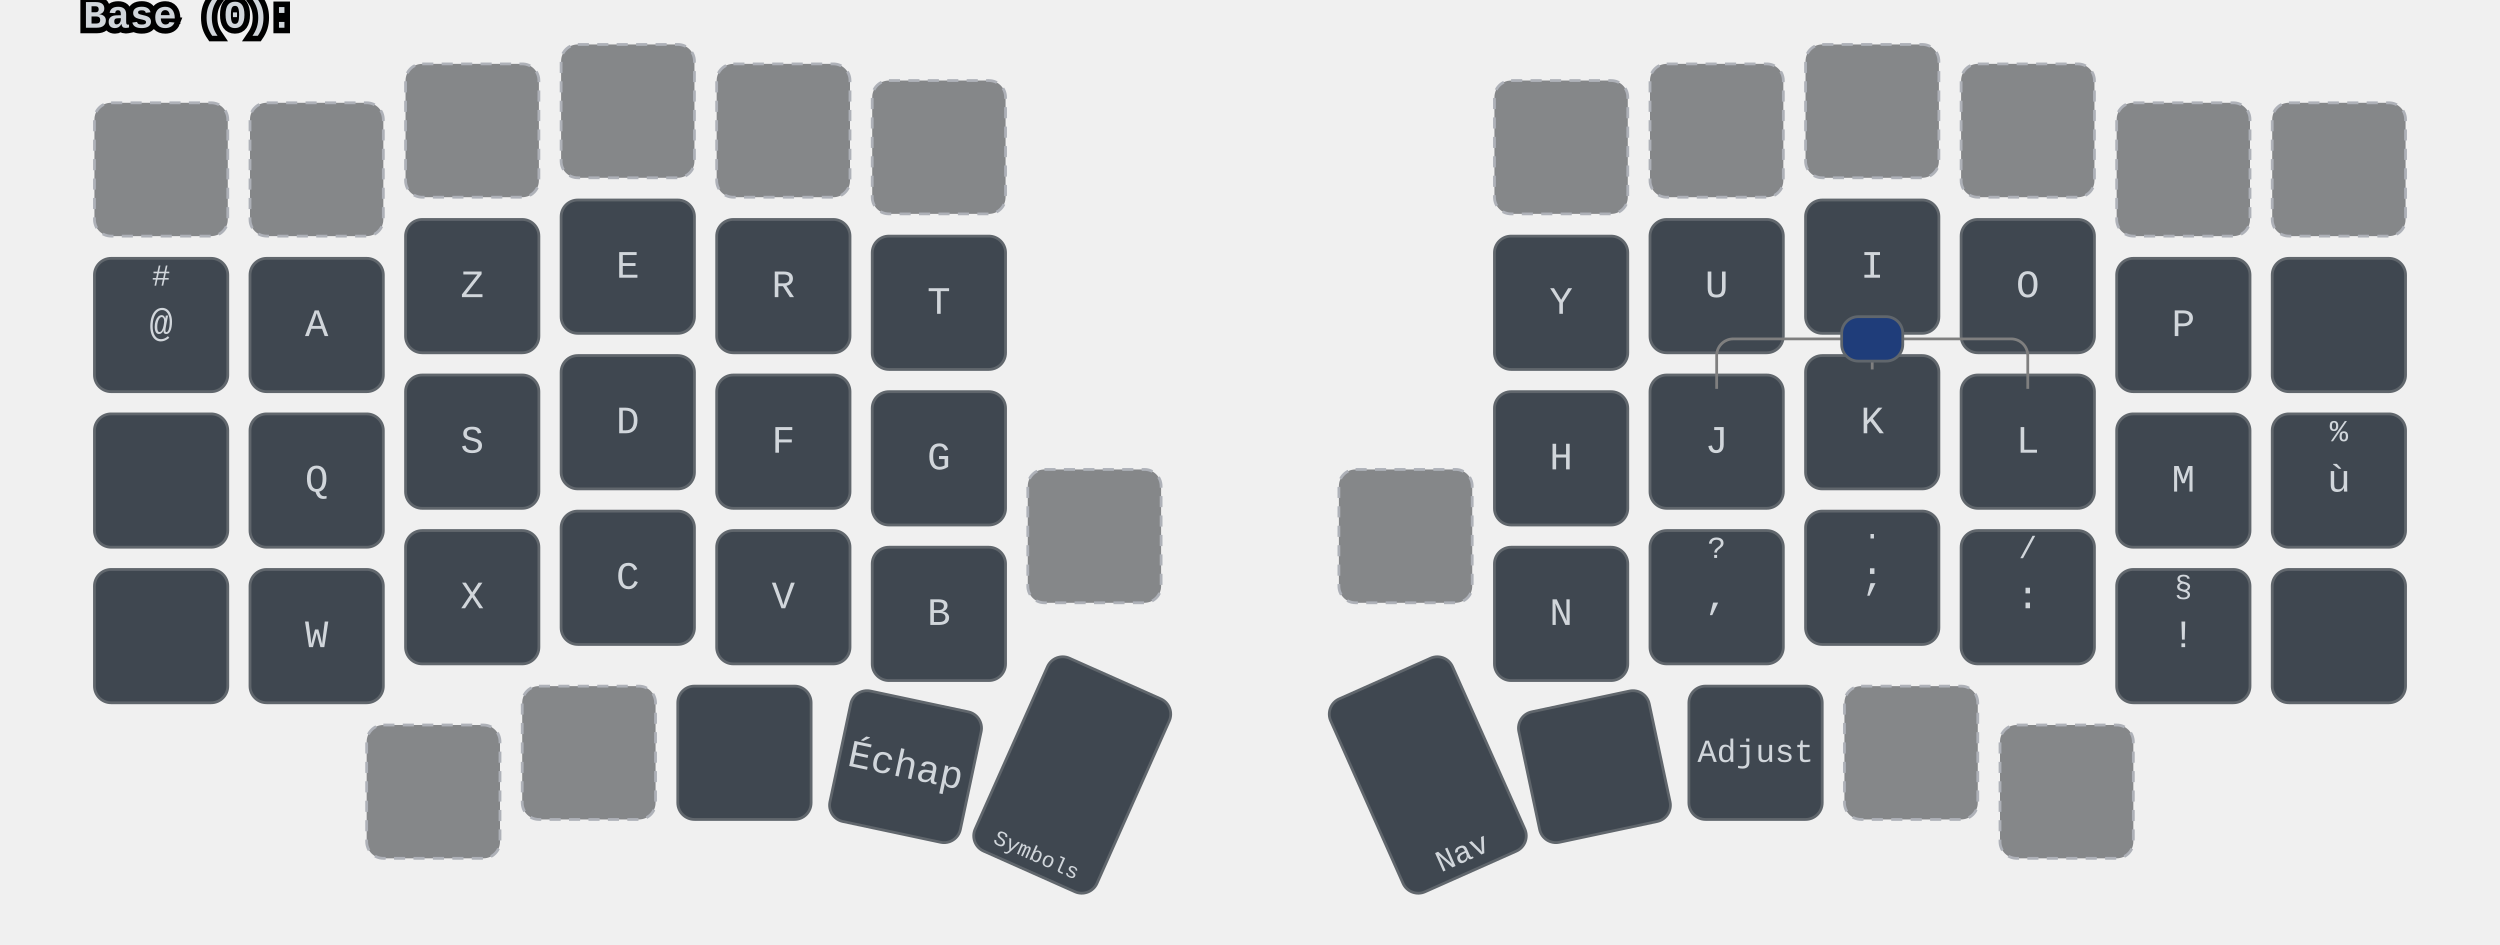
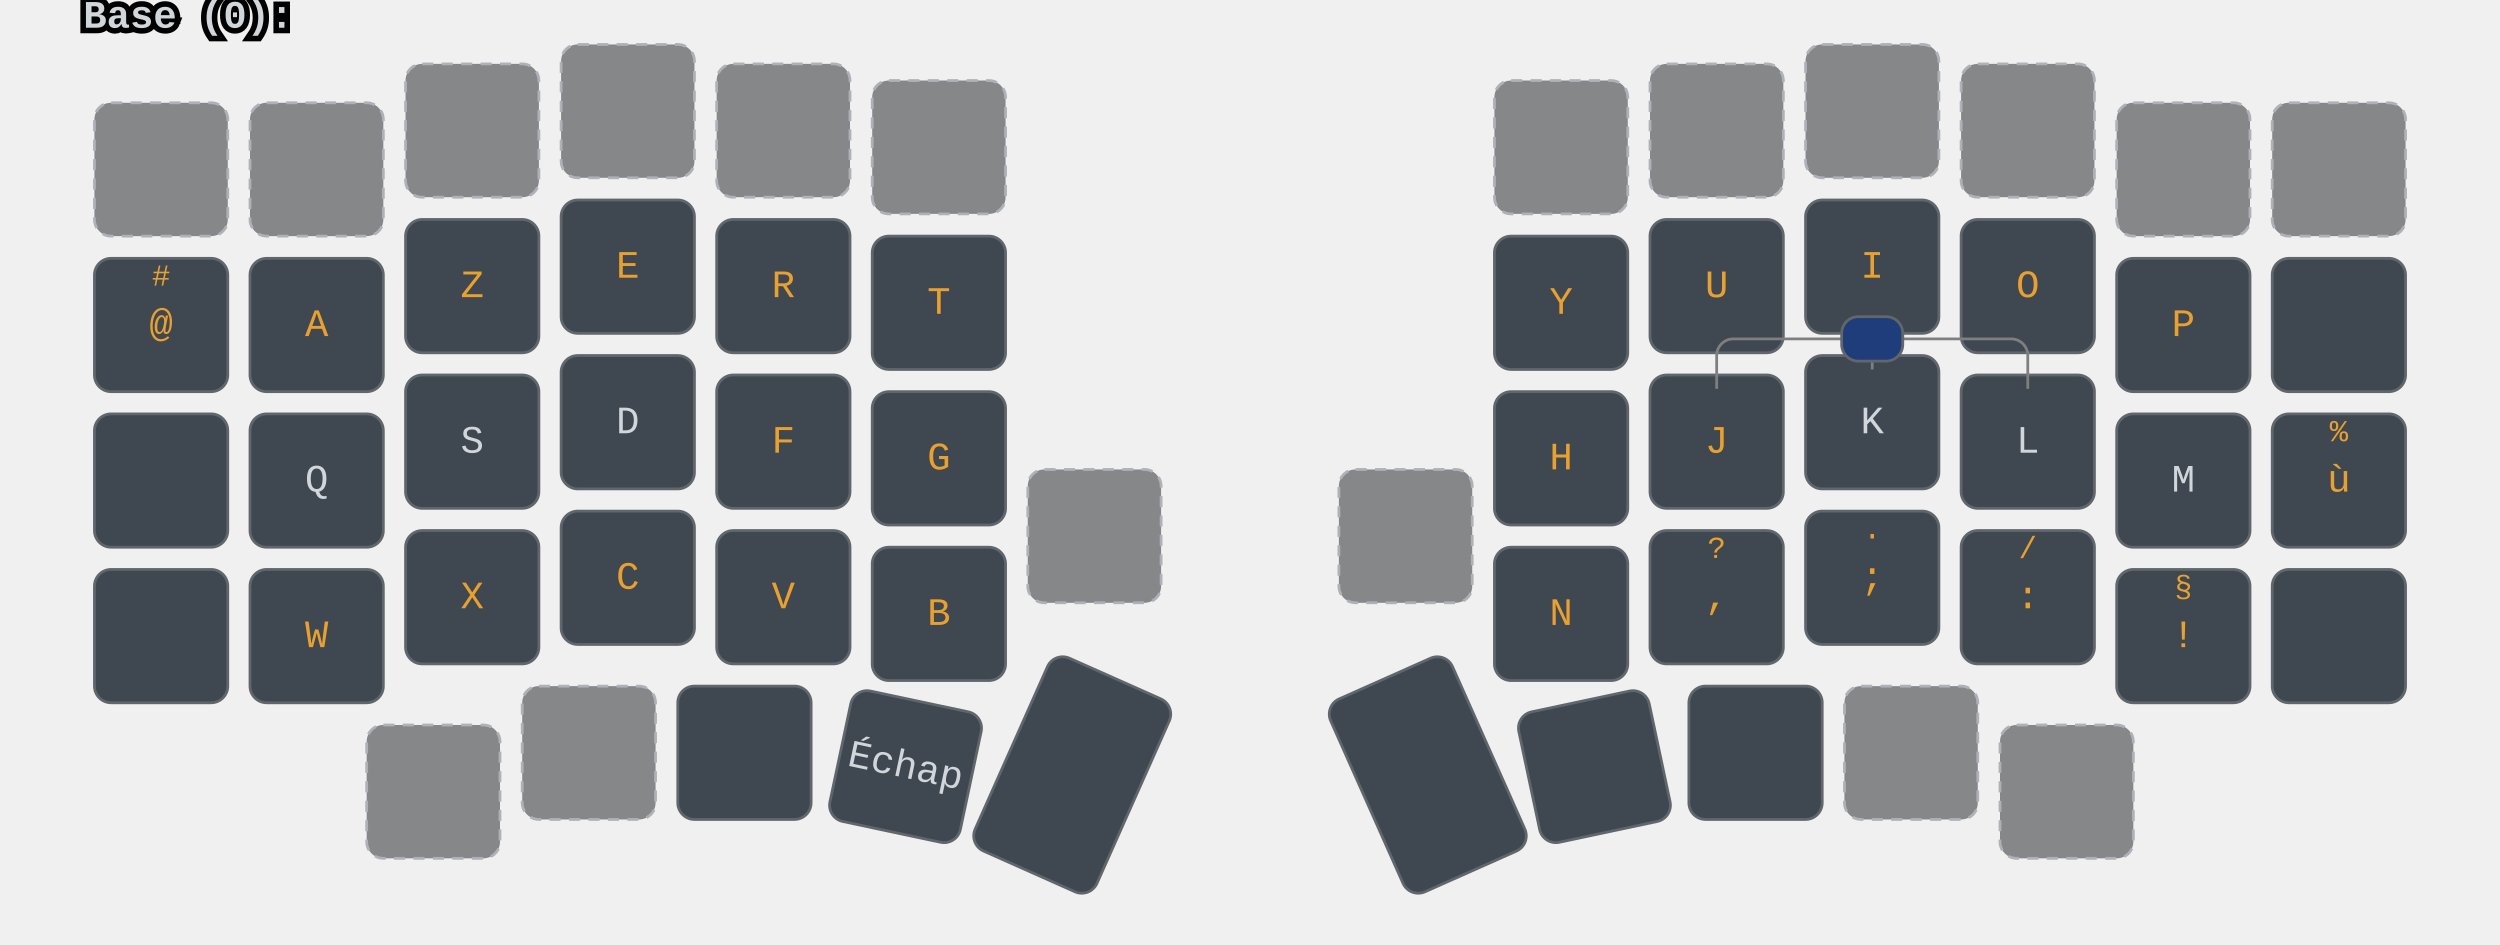
<svg xmlns="http://www.w3.org/2000/svg" xmlns:xlink="http://www.w3.org/1999/xlink" width="900" height="340" viewBox="0 0 900 340" class="keymap">
  <defs>/* start glyphs */
<svg id="mdi:apple-keyboard-command">
      <svg id="mdi-apple-keyboard-command" viewBox="0 0 24 24">
        <path d="M6,2A4,4 0 0,1 10,6V8H14V6A4,4 0 0,1 18,2A4,4 0 0,1 22,6A4,4 0 0,1 18,10H16V14H18A4,4 0 0,1 22,18A4,4 0 0,1 18,22A4,4 0 0,1 14,18V16H10V18A4,4 0 0,1 6,22A4,4 0 0,1 2,18A4,4 0 0,1 6,14H8V10H6A4,4 0 0,1 2,6A4,4 0 0,1 6,2M16,18A2,2 0 0,0 18,20A2,2 0 0,0 20,18A2,2 0 0,0 18,16H16V18M14,10H10V14H14V10M6,16A2,2 0 0,0 4,18A2,2 0 0,0 6,20A2,2 0 0,0 8,18V16H6M8,6A2,2 0 0,0 6,4A2,2 0 0,0 4,6A2,2 0 0,0 6,8H8V6M18,8A2,2 0 0,0 20,6A2,2 0 0,0 18,4A2,2 0 0,0 16,6V8H18Z" />
      </svg>
    </svg>
    <svg id="mdi:apple-keyboard-control">
      <svg id="mdi-apple-keyboard-control" viewBox="0 0 24 24">
        <path d="M19.78,11.78L18.36,13.19L12,6.83L5.64,13.19L4.22,11.78L12,4L19.78,11.78Z" />
      </svg>
    </svg>
    <svg id="mdi:apple-keyboard-option">
      <svg id="mdi-apple-keyboard-option" viewBox="0 0 24 24">
        <path d="M3,4H9.11L16.15,18H21V20H14.88L7.84,6H3V4M14,4H21V6H14V4Z" />
      </svg>
    </svg>
    <svg id="mdi:apple-keyboard-shift">
      <svg id="mdi-apple-keyboard-shift" viewBox="0 0 24 24">
        <path d="M15,18V12H17.17L12,6.83L6.83,12H9V18H15M12,4L22,14H17V20H7V14H2L12,4Z" />
      </svg>
    </svg>
    <svg id="mdi:backspace">
      <svg id="mdi-backspace" viewBox="0 0 24 24">
        <path d="M22,3H7C6.31,3 5.77,3.35 5.41,3.88L0,12L5.41,20.11C5.77,20.64 6.31,21 7,21H22A2,2 0 0,0 24,19V5A2,2 0 0,0 22,3M19,15.59L17.59,17L14,13.41L10.41,17L9,15.59L12.59,12L9,8.41L10.41,7L14,10.59L17.59,7L19,8.41L15.41,12" />
      </svg>
    </svg>
    <svg id="mdi:backspace-reverse">
      <svg id="mdi-backspace-reverse" viewBox="0 0 24 24">
        <path d="M2,21H17C17.7,21 18.2,20.6 18.6,20.1L24,12L18.6,3.9C18.2,3.4 17.7,3 17,3H2A2,2 0 0,0 0,5V19A2,2 0 0,0 2,21M5,8.4L6.4,7L10,10.6L13.6,7L15,8.4L11.4,12L15,15.6L13.6,17L10,13.4L6.4,17L5,15.6L8.6,12" />
      </svg>
    </svg>
    <svg id="mdi:bluetooth-connect">
      <svg id="mdi-bluetooth-connect" viewBox="0 0 24 24">
        <path d="M19,10L17,12L19,14L21,12M14.88,16.29L13,18.17V14.41M13,5.83L14.88,7.71L13,9.58M17.71,7.71L12,2H11V9.58L6.41,5L5,6.41L10.59,12L5,17.58L6.41,19L11,14.41V22H12L17.71,16.29L13.41,12M7,12L5,10L3,12L5,14L7,12Z" />
      </svg>
    </svg>
    <svg id="mdi:bluetooth-off">
      <svg id="mdi-bluetooth-off" viewBox="0 0 24 24">
        <path d="M13,5.83L14.88,7.71L13.28,9.31L14.69,10.72L17.71,7.7L12,2H11V7.03L13,9.03M5.41,4L4,5.41L10.59,12L5,17.59L6.41,19L11,14.41V22H12L16.29,17.71L18.59,20L20,18.59M13,18.17V14.41L14.88,16.29" />
      </svg>
    </svg>
    <svg id="mdi:code-block-tags">
      <svg id="mdi-code-block-tags" viewBox="0 0 24 24">
        <path d="M5.59 3.41L7 4.82L3.82 8L7 11.18L5.59 12.6L1 8L5.59 3.41M11.41 3.41L16 8L11.41 12.6L10 11.18L13.18 8L10 4.82L11.41 3.41M22 6V18C22 19.11 21.11 20 20 20H4C2.9 20 2 19.11 2 18V14H4V18H20V6H17.03V4H20C21.11 4 22 4.89 22 6Z" />
      </svg>
    </svg>
    <svg id="mdi:format-vertical-align-bottom">
      <svg id="mdi-format-vertical-align-bottom" viewBox="0 0 24 24">
        <path d="M16,13H13V3H11V13H8L12,17L16,13M4,19V21H20V19H4Z" />
      </svg>
    </svg>
    <svg id="mdi:format-vertical-align-top">
      <svg id="mdi-format-vertical-align-top" viewBox="0 0 24 24">
        <path d="M8,11H11V21H13V11H16L12,7L8,11M4,3V5H20V3H4Z" />
      </svg>
    </svg>
    <svg id="mdi:keyboard-return">
      <svg id="mdi-keyboard-return" viewBox="0 0 24 24">
        <path d="M19,7V11H5.83L9.41,7.41L8,6L2,12L8,18L9.41,16.58L5.83,13H21V7H19Z" />
      </svg>
    </svg>
    <svg id="mdi:keyboard-space">
      <svg id="mdi-keyboard-space" viewBox="0 0 24 24">
        <path d="M3 15H5V19H19V15H21V19C21 20.1 20.1 21 19 21H5C3.9 21 3 20.1 3 19V15Z" />
      </svg>
    </svg>
    <svg id="mdi:keyboard-tab">
      <svg id="mdi-keyboard-tab" viewBox="0 0 24 24">
        <path d="M20,18H22V6H20M11.59,7.41L15.17,11H1V13H15.17L11.59,16.58L13,18L19,12L13,6L11.59,7.41Z" />
      </svg>
    </svg>
    <svg id="mdi:numeric-1-box-multiple-outline">
      <svg id="mdi-numeric-1-box-multiple-outline" viewBox="0 0 24 24">
        <path d="M21,17H7V3H21M21,1H7A2,2 0 0,0 5,3V17A2,2 0 0,0 7,19H21A2,2 0 0,0 23,17V3A2,2 0 0,0 21,1M14,15H16V5H12V7H14M3,5H1V21A2,2 0 0,0 3,23H19V21H3V5Z" />
      </svg>
    </svg>
    <svg id="mdi:numeric-2-box-multiple-outline">
      <svg id="mdi-numeric-2-box-multiple-outline" viewBox="0 0 24 24">
        <path d="M17,13H13V11H15A2,2 0 0,0 17,9V7C17,5.89 16.1,5 15,5H11V7H15V9H13A2,2 0 0,0 11,11V15H17M21,17H7V3H21M21,1H7A2,2 0 0,0 5,3V17A2,2 0 0,0 7,19H21A2,2 0 0,0 23,17V3A2,2 0 0,0 21,1M3,5H1V21A2,2 0 0,0 3,23H19V21H3V5Z" />
      </svg>
    </svg>
    <svg id="mdi:numeric-3-box-multiple-outline">
      <svg id="mdi-numeric-3-box-multiple-outline" viewBox="0 0 24 24">
        <path d="M17,13V11.5A1.5,1.5 0 0,0 15.5,10A1.5,1.5 0 0,0 17,8.5V7C17,5.89 16.1,5 15,5H11V7H15V9H13V11H15V13H11V15H15A2,2 0 0,0 17,13M3,5H1V21A2,2 0 0,0 3,23H19V21H3M21,17H7V3H21M21,1H7A2,2 0 0,0 5,3V17A2,2 0 0,0 7,19H21A2,2 0 0,0 23,17V3A2,2 0 0,0 21,1Z" />
      </svg>
    </svg>
    <svg id="mdi:numeric-5-box-multiple-outline">
      <svg id="mdi-numeric-5-box-multiple-outline" viewBox="0 0 24 24">
        <path d="M17,13V11C17,9.89 16.1,9 15,9H13V7H17V5H11V11H15V13H11V15H15A2,2 0 0,0 17,13M3,5H1V21A2,2 0 0,0 3,23H19V21H3M21,17H7V3H21M21,1H7A2,2 0 0,0 5,3V17A2,2 0 0,0 7,19H21A2,2 0 0,0 23,17V3A2,2 0 0,0 21,1Z" />
      </svg>
    </svg>
    <svg id="mdi:palette-outline">
      <svg id="mdi-palette-outline" viewBox="0 0 24 24">
        <path d="M12,22A10,10 0 0,1 2,12A10,10 0 0,1 12,2C17.5,2 22,6 22,11A6,6 0 0,1 16,17H14.2C13.9,17 13.7,17.2 13.7,17.5C13.7,17.6 13.8,17.7 13.8,17.8C14.2,18.3 14.4,18.9 14.4,19.5C14.5,20.9 13.4,22 12,22M12,4A8,8 0 0,0 4,12A8,8 0 0,0 12,20C12.3,20 12.5,19.8 12.5,19.5C12.5,19.3 12.4,19.2 12.4,19.1C12,18.6 11.8,18.1 11.8,17.5C11.8,16.1 12.9,15 14.3,15H16A4,4 0 0,0 20,11C20,7.1 16.4,4 12,4M6.5,10C7.3,10 8,10.7 8,11.5C8,12.3 7.3,13 6.5,13C5.7,13 5,12.3 5,11.5C5,10.7 5.7,10 6.5,10M9.5,6C10.3,6 11,6.7 11,7.5C11,8.3 10.3,9 9.5,9C8.7,9 8,8.3 8,7.5C8,6.7 8.7,6 9.5,6M14.5,6C15.3,6 16,6.7 16,7.5C16,8.3 15.3,9 14.5,9C13.7,9 13,8.3 13,7.5C13,6.7 13.7,6 14.5,6M17.5,10C18.3,10 19,10.7 19,11.5C19,12.3 18.3,13 17.5,13C16.7,13 16,12.3 16,11.5C16,10.7 16.7,10 17.5,10Z" />
      </svg>
    </svg>
    <svg id="mdi:play-pause">
      <svg id="mdi-play-pause" viewBox="0 0 24 24">
        <path d="M3,5V19L11,12M13,19H16V5H13M18,5V19H21V5" />
      </svg>
    </svg>
    <svg id="mdi:skip-backward">
      <svg id="mdi-skip-backward" viewBox="0 0 24 24">
        <path d="M20,5V19L13,12M6,5V19H4V5M13,5V19L6,12" />
      </svg>
    </svg>
    <svg id="mdi:skip-forward">
      <svg id="mdi-skip-forward" viewBox="0 0 24 24">
        <path d="M4,5V19L11,12M18,5V19H20V5M11,5V19L18,12" />
      </svg>
    </svg>
    <svg id="mdi:stop">
      <svg id="mdi-stop" viewBox="0 0 24 24">
        <path d="M18,18H6V6H18V18Z" />
      </svg>
    </svg>
    <svg id="mdi:usb">
      <svg id="mdi-usb" viewBox="0 0 24 24">
        <path d="M15,7V11H16V13H13V5H15L12,1L9,5H11V13H8V10.93C8.7,10.56 9.2,9.85 9.2,9C9.2,7.78 8.21,6.8 7,6.8C5.78,6.8 4.8,7.78 4.8,9C4.8,9.85 5.3,10.56 6,10.93V13A2,2 0 0,0 8,15H11V18.05C10.29,18.41 9.8,19.15 9.8,20A2.2,2.2 0 0,0 12,22.2A2.2,2.2 0 0,0 14.2,20C14.2,19.15 13.71,18.41 13,18.05V15H16A2,2 0 0,0 18,13V11H19V7H15Z" />
      </svg>
    </svg>
    <svg id="mdi:volume-minus">
      <svg id="mdi-volume-minus" viewBox="0 0 24 24">
        <path d="M3,9H7L12,4V20L7,15H3V9M14,11H22V13H14V11Z" />
      </svg>
    </svg>
    <svg id="mdi:volume-off">
      <svg id="mdi-volume-off" viewBox="0 0 24 24">
        <path d="M12,4L9.91,6.09L12,8.18M4.27,3L3,4.27L7.73,9H3V15H7L12,20V13.27L16.25,17.53C15.58,18.04 14.83,18.46 14,18.7V20.77C15.38,20.45 16.63,19.82 17.68,18.96L19.73,21L21,19.73L12,10.73M19,12C19,12.94 18.8,13.82 18.46,14.64L19.97,16.15C20.62,14.91 21,13.5 21,12C21,7.72 18,4.14 14,3.23V5.29C16.89,6.15 19,8.83 19,12M16.5,12C16.5,10.23 15.5,8.71 14,7.97V10.18L16.45,12.63C16.5,12.43 16.5,12.21 16.5,12Z" />
      </svg>
    </svg>
    <svg id="mdi:volume-plus">
      <svg id="mdi-volume-plus" viewBox="0 0 24 24">
        <path d="M3,9H7L12,4V20L7,15H3V9M14,11H17V8H19V11H22V13H19V16H17V13H14V11Z" />
      </svg>
    </svg>
  </defs>/* end glyphs */
<style>/* inherit to force styles through use tags */
svg path {
    fill: inherit;
}

/* font and background color specifications */
svg.keymap {
    font-family: SFMono-Regular,Consolas,Liberation Mono,Menlo,monospace;
    font-size: 14px;
    font-kerning: normal;
    text-rendering: optimizeLegibility;
    fill: #24292e;
}

/* default key styling */
rect.key {
    fill: #f6f8fa;
}

rect.key, rect.combo {
    stroke: #c9cccf;
    stroke-width: 1;
}

/* default key side styling, only used is draw_key_sides is set */
rect.side {
    filter: brightness(90%);
}

/* color accent for combo boxes */
rect.combo, rect.combo-separate {
    fill: #cdf;
}

/* color accent for held keys */
rect.held, rect.combo.held {
    fill: #fdd;
}

/* color accent for ghost (optional) keys */
rect.ghost, rect.combo.ghost {
    stroke-dasharray: 4, 4;
    stroke-width: 2;
}

text {
    text-anchor: middle;
    dominant-baseline: middle;
}

/* styling for layer labels */
text.label {
    font-weight: bold;
    text-anchor: start;
    stroke: white;
    stroke-width: 4;
    paint-order: stroke;
}

/* styling for optional footer */
text.footer {
    text-anchor: end;
    dominant-baseline: auto;
    stroke: white;
    stroke-width: 4;
    paint-order: stroke;
}

/* styling for combo tap, and key non-tap label text */
text.combo, text.hold, text.shifted, text.left, text.right, text.tl, text.tr, text.bl, text.br {
    font-size: 11px;
}

text.hold, text.bl, text.br {
    text-anchor: middle;
    dominant-baseline: auto;
}

text.shifted, text.tl, text.tr {
    text-anchor: middle;
    dominant-baseline: hanging;
}

text.left, text.tl, text.bl {
    text-anchor: start;
}

text.right, text.tr, text.br {
    text-anchor: end;
}

text.layer-activator {
    text-decoration: underline;
}

/* styling for hold/shifted label text in combo box */
text.combo.hold, text.combo.shifted, text.combo.left, text.combo.right {
    font-size: 8px;
}

/* lighter symbol for transparent keys */
text.trans {
    fill: #7b7e81;
}

/* styling for combo dendrons */
path.combo {
    stroke-width: 1;
    stroke: gray;
    fill: none;
}

/* Start Tabler Icons Cleanup */
/* cannot use height/width with glyphs */
.icon-tabler &gt; path {
    fill: inherit;
    stroke: inherit;
    stroke-width: 2;
}
/* hide tabler's default box */
.icon-tabler &gt; path[stroke="none"][fill="none"] {
    visibility: hidden;
}
/* End Tabler Icons Cleanup */

svg.keymap { fill: #d1d6db; }
rect.key { fill: #3f4750; }
rect.key, rect.combo { stroke: #60666c; }
rect.combo, rect.combo-separate { fill: #1f3d7a; }
rect.held, rect.combo.held { fill: #854747; }
text.label, text.footer { stroke: black; }
text.trans { fill: #7e8184; }
path.combo { stroke: #7f7f7f; }

rect.ghost { fill: #7b7e81; }
/* Positions Sofle sans switch (Corne 42) */
rect.key.noswitch {
  fill: #1a1d22;
  stroke: #6b7280;
  stroke-dasharray: 4 3;
  opacity: 0.5;
}
+ /* Légendes remappées affichage ≠ firmware (type fr), comme Corne keymap.html */
+ text.fr.tap,
+ text.fr.shifted,
+ text.fr.hold {
+   fill: #e8a030;
+ }
</style>
  <g transform="translate(30, 0)" class="layer-Base">
    <text x="0" y="6" class="label" id="Base">Base (0):</text>
    <g transform="translate(0, 12)">
      <g transform="translate(28, 49)" class="key noswitch keypos-0">
        <rect rx="6" ry="6" x="-24" y="-24" width="48" height="48" class="key noswitch" />
      </g>
      <g transform="translate(84, 49)" class="key noswitch keypos-1">
        <rect rx="6" ry="6" x="-24" y="-24" width="48" height="48" class="key noswitch" />
      </g>
      <g transform="translate(140, 35)" class="key noswitch keypos-2">
        <rect rx="6" ry="6" x="-24" y="-24" width="48" height="48" class="key noswitch" />
      </g>
      <g transform="translate(196, 28)" class="key noswitch keypos-3">
        <rect rx="6" ry="6" x="-24" y="-24" width="48" height="48" class="key noswitch" />
      </g>
      <g transform="translate(252, 35)" class="key noswitch keypos-4">
        <rect rx="6" ry="6" x="-24" y="-24" width="48" height="48" class="key noswitch" />
      </g>
      <g transform="translate(308, 41)" class="key noswitch keypos-5">
        <rect rx="6" ry="6" x="-24" y="-24" width="48" height="48" class="key noswitch" />
      </g>
      <g transform="translate(532, 41)" class="key noswitch keypos-6">
        <rect rx="6" ry="6" x="-24" y="-24" width="48" height="48" class="key noswitch" />
      </g>
      <g transform="translate(588, 35)" class="key noswitch keypos-7">
        <rect rx="6" ry="6" x="-24" y="-24" width="48" height="48" class="key noswitch" />
      </g>
      <g transform="translate(644, 28)" class="key noswitch keypos-8">
        <rect rx="6" ry="6" x="-24" y="-24" width="48" height="48" class="key noswitch" />
      </g>
      <g transform="translate(700, 35)" class="key noswitch keypos-9">
        <rect rx="6" ry="6" x="-24" y="-24" width="48" height="48" class="key noswitch" />
      </g>
      <g transform="translate(756, 49)" class="key noswitch keypos-10">
        <rect rx="6" ry="6" x="-24" y="-24" width="48" height="48" class="key noswitch" />
      </g>
      <g transform="translate(812, 49)" class="key noswitch keypos-11">
        <rect rx="6" ry="6" x="-24" y="-24" width="48" height="48" class="key noswitch" />
      </g>
-       <g transform="translate(28, 105)" class="key keypos-12">
-         <rect rx="6" ry="6" x="-24" y="-24" width="48" height="48" class="key" />
-         <text x="0" y="0" class="key tap">@</text>
-         <text x="0" y="-20" class="key shifted">#</text>
-       </g>
-       <g transform="translate(84, 105)" class="key keypos-13">
-         <rect rx="6" ry="6" x="-24" y="-24" width="48" height="48" class="key" />
-         <text x="0" y="0" class="key tap">A</text>
-       </g>
-       <g transform="translate(140, 91)" class="key keypos-14">
-         <rect rx="6" ry="6" x="-24" y="-24" width="48" height="48" class="key" />
-         <text x="0" y="0" class="key tap">Z</text>
-       </g>
-       <g transform="translate(196, 84)" class="key keypos-15">
-         <rect rx="6" ry="6" x="-24" y="-24" width="48" height="48" class="key" />
-         <text x="0" y="0" class="key tap">E</text>
-       </g>
-       <g transform="translate(252, 91)" class="key keypos-16">
-         <rect rx="6" ry="6" x="-24" y="-24" width="48" height="48" class="key" />
-         <text x="0" y="0" class="key tap">R</text>
-       </g>
-       <g transform="translate(308, 97)" class="key keypos-17">
-         <rect rx="6" ry="6" x="-24" y="-24" width="48" height="48" class="key" />
-         <text x="0" y="0" class="key tap">T</text>
-       </g>
-       <g transform="translate(532, 97)" class="key keypos-18">
-         <rect rx="6" ry="6" x="-24" y="-24" width="48" height="48" class="key" />
-         <text x="0" y="0" class="key tap">Y</text>
-       </g>
-       <g transform="translate(588, 91)" class="key keypos-19">
-         <rect rx="6" ry="6" x="-24" y="-24" width="48" height="48" class="key" />
-         <text x="0" y="0" class="key tap">U</text>
-       </g>
-       <g transform="translate(644, 84)" class="key keypos-20">
-         <rect rx="6" ry="6" x="-24" y="-24" width="48" height="48" class="key" />
-         <text x="0" y="0" class="key tap">I</text>
-       </g>
-       <g transform="translate(700, 91)" class="key keypos-21">
-         <rect rx="6" ry="6" x="-24" y="-24" width="48" height="48" class="key" />
-         <text x="0" y="0" class="key tap">O</text>
-       </g>
-       <g transform="translate(756, 105)" class="key keypos-22">
-         <rect rx="6" ry="6" x="-24" y="-24" width="48" height="48" class="key" />
-         <text x="0" y="0" class="key tap">P</text>
+       <g transform="translate(28, 105)" class="key fr keypos-12">
+         <rect rx="6" ry="6" x="-24" y="-24" width="48" height="48" class="key fr" />
+         <text x="0" y="0" class="key fr tap">@</text>
+         <text x="0" y="-20" class="key fr shifted">#</text>
+       </g>
+       <g transform="translate(84, 105)" class="key fr keypos-13">
+         <rect rx="6" ry="6" x="-24" y="-24" width="48" height="48" class="key fr" />
+         <text x="0" y="0" class="key fr tap">A</text>
+       </g>
+       <g transform="translate(140, 91)" class="key fr keypos-14">
+         <rect rx="6" ry="6" x="-24" y="-24" width="48" height="48" class="key fr" />
+         <text x="0" y="0" class="key fr tap">Z</text>
+       </g>
+       <g transform="translate(196, 84)" class="key fr keypos-15">
+         <rect rx="6" ry="6" x="-24" y="-24" width="48" height="48" class="key fr" />
+         <text x="0" y="0" class="key fr tap">E</text>
+       </g>
+       <g transform="translate(252, 91)" class="key fr keypos-16">
+         <rect rx="6" ry="6" x="-24" y="-24" width="48" height="48" class="key fr" />
+         <text x="0" y="0" class="key fr tap">R</text>
+       </g>
+       <g transform="translate(308, 97)" class="key fr keypos-17">
+         <rect rx="6" ry="6" x="-24" y="-24" width="48" height="48" class="key fr" />
+         <text x="0" y="0" class="key fr tap">T</text>
+       </g>
+       <g transform="translate(532, 97)" class="key fr keypos-18">
+         <rect rx="6" ry="6" x="-24" y="-24" width="48" height="48" class="key fr" />
+         <text x="0" y="0" class="key fr tap">Y</text>
+       </g>
+       <g transform="translate(588, 91)" class="key fr keypos-19">
+         <rect rx="6" ry="6" x="-24" y="-24" width="48" height="48" class="key fr" />
+         <text x="0" y="0" class="key fr tap">U</text>
+       </g>
+       <g transform="translate(644, 84)" class="key fr keypos-20">
+         <rect rx="6" ry="6" x="-24" y="-24" width="48" height="48" class="key fr" />
+         <text x="0" y="0" class="key fr tap">I</text>
+       </g>
+       <g transform="translate(700, 91)" class="key fr keypos-21">
+         <rect rx="6" ry="6" x="-24" y="-24" width="48" height="48" class="key fr" />
+         <text x="0" y="0" class="key fr tap">O</text>
+       </g>
+       <g transform="translate(756, 105)" class="key fr keypos-22">
+         <rect rx="6" ry="6" x="-24" y="-24" width="48" height="48" class="key fr" />
+         <text x="0" y="0" class="key fr tap">P</text>
      </g>
      <g transform="translate(812, 105)" class="key keypos-23">
        <rect rx="6" ry="6" x="-24" y="-24" width="48" height="48" class="key" />
        <use href="#mdi:backspace-reverse" xlink:href="#mdi:backspace-reverse" x="-7" y="-7" height="14" width="14.0" class="key tap glyph mdi:backspace-reverse" />
      </g>
      <g transform="translate(28, 161)" class="key keypos-24">
        <rect rx="6" ry="6" x="-24" y="-24" width="48" height="48" class="key" />
        <use href="#mdi:keyboard-tab" xlink:href="#mdi:keyboard-tab" x="-7" y="-7" height="14" width="14.0" class="key tap glyph mdi:keyboard-tab" />
      </g>
      <g transform="translate(84, 161)" class="key keypos-25">
        <rect rx="6" ry="6" x="-24" y="-24" width="48" height="48" class="key" />
        <text x="0" y="0" class="key tap">Q</text>
        <use href="#mdi:apple-keyboard-control" xlink:href="#mdi:apple-keyboard-control" x="-6" y="8" height="12" width="12.0" class="key hold glyph mdi:apple-keyboard-control" />
      </g>
      <g transform="translate(140, 147)" class="key keypos-26">
        <rect rx="6" ry="6" x="-24" y="-24" width="48" height="48" class="key" />
        <text x="0" y="0" class="key tap">S</text>
        <use href="#mdi:apple-keyboard-option" xlink:href="#mdi:apple-keyboard-option" x="-6" y="8" height="12" width="12.0" class="key hold glyph mdi:apple-keyboard-option" />
      </g>
      <g transform="translate(196, 140)" class="key keypos-27">
        <rect rx="6" ry="6" x="-24" y="-24" width="48" height="48" class="key" />
        <text x="0" y="0" class="key tap">D</text>
        <use href="#mdi:apple-keyboard-command" xlink:href="#mdi:apple-keyboard-command" x="-6" y="8" height="12" width="12.0" class="key hold glyph mdi:apple-keyboard-command" />
      </g>
-       <g transform="translate(252, 147)" class="key keypos-28">
-         <rect rx="6" ry="6" x="-24" y="-24" width="48" height="48" class="key" />
-         <text x="0" y="0" class="key tap">F</text>
-       </g>
-       <g transform="translate(308, 153)" class="key keypos-29">
-         <rect rx="6" ry="6" x="-24" y="-24" width="48" height="48" class="key" />
-         <text x="0" y="0" class="key tap">G</text>
-       </g>
-       <g transform="translate(532, 153)" class="key keypos-30">
-         <rect rx="6" ry="6" x="-24" y="-24" width="48" height="48" class="key" />
-         <text x="0" y="0" class="key tap">H</text>
-       </g>
-       <g transform="translate(588, 147)" class="key keypos-31">
-         <rect rx="6" ry="6" x="-24" y="-24" width="48" height="48" class="key" />
-         <text x="0" y="0" class="key tap">J</text>
+       <g transform="translate(252, 147)" class="key fr keypos-28">
+         <rect rx="6" ry="6" x="-24" y="-24" width="48" height="48" class="key fr" />
+         <text x="0" y="0" class="key fr tap">F</text>
+       </g>
+       <g transform="translate(308, 153)" class="key fr keypos-29">
+         <rect rx="6" ry="6" x="-24" y="-24" width="48" height="48" class="key fr" />
+         <text x="0" y="0" class="key fr tap">G</text>
+       </g>
+       <g transform="translate(532, 153)" class="key fr keypos-30">
+         <rect rx="6" ry="6" x="-24" y="-24" width="48" height="48" class="key fr" />
+         <text x="0" y="0" class="key fr tap">H</text>
+       </g>
+       <g transform="translate(588, 147)" class="key fr keypos-31">
+         <rect rx="6" ry="6" x="-24" y="-24" width="48" height="48" class="key fr" />
+         <text x="0" y="0" class="key fr tap">J</text>
      </g>
      <g transform="translate(644, 140)" class="key keypos-32">
        <rect rx="6" ry="6" x="-24" y="-24" width="48" height="48" class="key" />
        <text x="0" y="0" class="key tap">K</text>
        <use href="#mdi:apple-keyboard-command" xlink:href="#mdi:apple-keyboard-command" x="-6" y="8" height="12" width="12.0" class="key hold glyph mdi:apple-keyboard-command" />
      </g>
      <g transform="translate(700, 147)" class="key keypos-33">
        <rect rx="6" ry="6" x="-24" y="-24" width="48" height="48" class="key" />
        <text x="0" y="0" class="key tap">L</text>
        <use href="#mdi:apple-keyboard-option" xlink:href="#mdi:apple-keyboard-option" x="-6" y="8" height="12" width="12.0" class="key hold glyph mdi:apple-keyboard-option" />
      </g>
      <g transform="translate(756, 161)" class="key keypos-34">
        <rect rx="6" ry="6" x="-24" y="-24" width="48" height="48" class="key" />
        <text x="0" y="0" class="key tap">M</text>
        <use href="#mdi:apple-keyboard-control" xlink:href="#mdi:apple-keyboard-control" x="-6" y="8" height="12" width="12.0" class="key hold glyph mdi:apple-keyboard-control" />
      </g>
-       <g transform="translate(812, 161)" class="key keypos-35">
-         <rect rx="6" ry="6" x="-24" y="-24" width="48" height="48" class="key" />
-         <text x="0" y="0" class="key tap">ù</text>
-         <text x="0" y="-20" class="key shifted">%</text>
+       <g transform="translate(812, 161)" class="key fr keypos-35">
+         <rect rx="6" ry="6" x="-24" y="-24" width="48" height="48" class="key fr" />
+         <text x="0" y="0" class="key fr tap">ù</text>
+         <text x="0" y="-20" class="key fr shifted">%</text>
      </g>
      <g transform="translate(28, 217)" class="key keypos-36">
        <rect rx="6" ry="6" x="-24" y="-24" width="48" height="48" class="key" />
      </g>
-       <g transform="translate(84, 217)" class="key keypos-37">
-         <rect rx="6" ry="6" x="-24" y="-24" width="48" height="48" class="key" />
-         <text x="0" y="0" class="key tap">W</text>
-       </g>
-       <g transform="translate(140, 203)" class="key keypos-38">
-         <rect rx="6" ry="6" x="-24" y="-24" width="48" height="48" class="key" />
-         <text x="0" y="0" class="key tap">X</text>
-       </g>
-       <g transform="translate(196, 196)" class="key keypos-39">
-         <rect rx="6" ry="6" x="-24" y="-24" width="48" height="48" class="key" />
-         <text x="0" y="0" class="key tap">C</text>
-       </g>
-       <g transform="translate(252, 203)" class="key keypos-40">
-         <rect rx="6" ry="6" x="-24" y="-24" width="48" height="48" class="key" />
-         <text x="0" y="0" class="key tap">V</text>
-       </g>
-       <g transform="translate(308, 209)" class="key keypos-41">
-         <rect rx="6" ry="6" x="-24" y="-24" width="48" height="48" class="key" />
-         <text x="0" y="0" class="key tap">B</text>
+       <g transform="translate(84, 217)" class="key fr keypos-37">
+         <rect rx="6" ry="6" x="-24" y="-24" width="48" height="48" class="key fr" />
+         <text x="0" y="0" class="key fr tap">W</text>
+       </g>
+       <g transform="translate(140, 203)" class="key fr keypos-38">
+         <rect rx="6" ry="6" x="-24" y="-24" width="48" height="48" class="key fr" />
+         <text x="0" y="0" class="key fr tap">X</text>
+       </g>
+       <g transform="translate(196, 196)" class="key fr keypos-39">
+         <rect rx="6" ry="6" x="-24" y="-24" width="48" height="48" class="key fr" />
+         <text x="0" y="0" class="key fr tap">C</text>
+       </g>
+       <g transform="translate(252, 203)" class="key fr keypos-40">
+         <rect rx="6" ry="6" x="-24" y="-24" width="48" height="48" class="key fr" />
+         <text x="0" y="0" class="key fr tap">V</text>
+       </g>
+       <g transform="translate(308, 209)" class="key fr keypos-41">
+         <rect rx="6" ry="6" x="-24" y="-24" width="48" height="48" class="key fr" />
+         <text x="0" y="0" class="key fr tap">B</text>
      </g>
      <g transform="translate(364, 181)" class="key noswitch keypos-42">
        <rect rx="6" ry="6" x="-24" y="-24" width="48" height="48" class="key noswitch" />
      </g>
      <g transform="translate(476, 181)" class="key noswitch keypos-43">
        <rect rx="6" ry="6" x="-24" y="-24" width="48" height="48" class="key noswitch" />
      </g>
-       <g transform="translate(532, 209)" class="key keypos-44">
-         <rect rx="6" ry="6" x="-24" y="-24" width="48" height="48" class="key" />
-         <text x="0" y="0" class="key tap">N</text>
-       </g>
-       <g transform="translate(588, 203)" class="key keypos-45">
-         <rect rx="6" ry="6" x="-24" y="-24" width="48" height="48" class="key" />
-         <text x="0" y="0" class="key tap">,</text>
-         <text x="0" y="-20" class="key shifted">?</text>
-       </g>
-       <g transform="translate(644, 196)" class="key keypos-46">
-         <rect rx="6" ry="6" x="-24" y="-24" width="48" height="48" class="key" />
-         <text x="0" y="0" class="key tap">;</text>
-         <text x="0" y="-20" class="key shifted">.</text>
-       </g>
-       <g transform="translate(700, 203)" class="key keypos-47">
-         <rect rx="6" ry="6" x="-24" y="-24" width="48" height="48" class="key" />
-         <text x="0" y="0" class="key tap">:</text>
-         <text x="0" y="-20" class="key shifted">/</text>
-       </g>
-       <g transform="translate(756, 217)" class="key keypos-48">
-         <rect rx="6" ry="6" x="-24" y="-24" width="48" height="48" class="key" />
-         <text x="0" y="0" class="key tap">!</text>
-         <text x="0" y="-20" class="key shifted">§</text>
+       <g transform="translate(532, 209)" class="key fr keypos-44">
+         <rect rx="6" ry="6" x="-24" y="-24" width="48" height="48" class="key fr" />
+         <text x="0" y="0" class="key fr tap">N</text>
+       </g>
+       <g transform="translate(588, 203)" class="key fr keypos-45">
+         <rect rx="6" ry="6" x="-24" y="-24" width="48" height="48" class="key fr" />
+         <text x="0" y="0" class="key fr tap">,</text>
+         <text x="0" y="-20" class="key fr shifted">?</text>
+       </g>
+       <g transform="translate(644, 196)" class="key fr keypos-46">
+         <rect rx="6" ry="6" x="-24" y="-24" width="48" height="48" class="key fr" />
+         <text x="0" y="0" class="key fr tap">;</text>
+         <text x="0" y="-20" class="key fr shifted">.</text>
+       </g>
+       <g transform="translate(700, 203)" class="key fr keypos-47">
+         <rect rx="6" ry="6" x="-24" y="-24" width="48" height="48" class="key fr" />
+         <text x="0" y="0" class="key fr tap">:</text>
+         <text x="0" y="-20" class="key fr shifted">/</text>
+       </g>
+       <g transform="translate(756, 217)" class="key fr keypos-48">
+         <rect rx="6" ry="6" x="-24" y="-24" width="48" height="48" class="key fr" />
+         <text x="0" y="0" class="key fr tap">!</text>
+         <text x="0" y="-20" class="key fr shifted">§</text>
      </g>
      <g transform="translate(812, 217)" class="key keypos-49">
        <rect rx="6" ry="6" x="-24" y="-24" width="48" height="48" class="key" />
      </g>
      <g transform="translate(126, 273)" class="key noswitch keypos-50">
        <rect rx="6" ry="6" x="-24" y="-24" width="48" height="48" class="key noswitch" />
      </g>
      <g transform="translate(182, 259)" class="key noswitch keypos-51">
        <rect rx="6" ry="6" x="-24" y="-24" width="48" height="48" class="key noswitch" />
      </g>
      <g transform="translate(238, 259)" class="key keypos-52">
        <rect rx="6" ry="6" x="-24" y="-24" width="48" height="48" class="key" />
      </g>
      <g transform="translate(296, 264) rotate(12.0)" class="key keypos-53">
        <rect rx="6" ry="6" x="-24" y="-24" width="48" height="48" class="key" />
        <text x="0" y="0" class="key tap">Échap</text>
        <use href="#mdi:apple-keyboard-shift" xlink:href="#mdi:apple-keyboard-shift" x="-6" y="8" height="12" width="12.0" class="key hold glyph mdi:apple-keyboard-shift" />
      </g>
      <g transform="translate(356, 267) rotate(24.0)" class="key keypos-54">
        <rect rx="6" ry="6" x="-24" y="-38" width="48" height="76" class="key" />
        <use href="#mdi:keyboard-return" xlink:href="#mdi:keyboard-return" x="-7" y="-7" height="14" width="14.0" class="key tap glyph mdi:keyboard-return" />
-         <text x="0" y="34" class="key hold">
-           <tspan style="font-size: 71%">Symbols</tspan>
-         </text>
+         <use href="#mdi:numeric-2-box-multiple-outline" xlink:href="#mdi:numeric-2-box-multiple-outline" x="-6" y="22" height="12" width="12.0" class="key hold glyph mdi:numeric-2-box-multiple-outline" />
      </g>
      <g transform="translate(484, 267) rotate(-24.0)" class="key keypos-55">
        <rect rx="6" ry="6" x="-24" y="-38" width="48" height="76" class="key" />
        <use href="#mdi:keyboard-space" xlink:href="#mdi:keyboard-space" x="-7" y="-7" height="14" width="14.0" class="key tap glyph mdi:keyboard-space" />
-         <text x="0" y="34" class="key hold">Nav</text>
+         <use href="#mdi:numeric-1-box-multiple-outline" xlink:href="#mdi:numeric-1-box-multiple-outline" x="-6" y="22" height="12" width="12.0" class="key hold glyph mdi:numeric-1-box-multiple-outline" />
      </g>
      <g transform="translate(544, 264) rotate(-12.0)" class="key keypos-56">
        <rect rx="6" ry="6" x="-24" y="-24" width="48" height="48" class="key" />
        <use href="#mdi:backspace" xlink:href="#mdi:backspace" x="-7" y="-7" height="14" width="14.0" class="key tap glyph mdi:backspace" />
        <use href="#mdi:apple-keyboard-shift" xlink:href="#mdi:apple-keyboard-shift" x="-6" y="8" height="12" width="12.0" class="key hold glyph mdi:apple-keyboard-shift" />
      </g>
      <g transform="translate(602, 259)" class="key keypos-57">
        <rect rx="6" ry="6" x="-24" y="-24" width="48" height="48" class="key" />
-         <text x="0" y="0" class="key tap">
-           <tspan style="font-size: 83%">Adjust</tspan>
-         </text>
+         <use href="#mdi:numeric-5-box-multiple-outline" xlink:href="#mdi:numeric-5-box-multiple-outline" x="-7" y="-7" height="14" width="14.0" class="key tap glyph mdi:numeric-5-box-multiple-outline" />
      </g>
      <g transform="translate(658, 259)" class="key noswitch keypos-58">
        <rect rx="6" ry="6" x="-24" y="-24" width="48" height="48" class="key noswitch" />
      </g>
      <g transform="translate(714, 273)" class="key noswitch keypos-59">
        <rect rx="6" ry="6" x="-24" y="-24" width="48" height="48" class="key noswitch" />
      </g>
      <g class="combo combopos-0">
        <path d="M644,110 h-50 a6.0,6.0 0 0 0 -6.0,6.0 v12" class="combo" />
        <path d="M644,110 l0,11" class="combo" />
        <path d="M644,110 h50 a6.0,6.0 0 0 1 6.0,6.0 v12" class="combo" />
        <rect rx="6" ry="6" x="633" y="102" width="22" height="16" class="combo" />
        <use href="#mdi:keyboard-return" xlink:href="#mdi:keyboard-return" x="637" y="103" height="14" width="14.0" class="combo tap glyph mdi:keyboard-return" />
      </g>
    </g>
  </g>
</svg>
